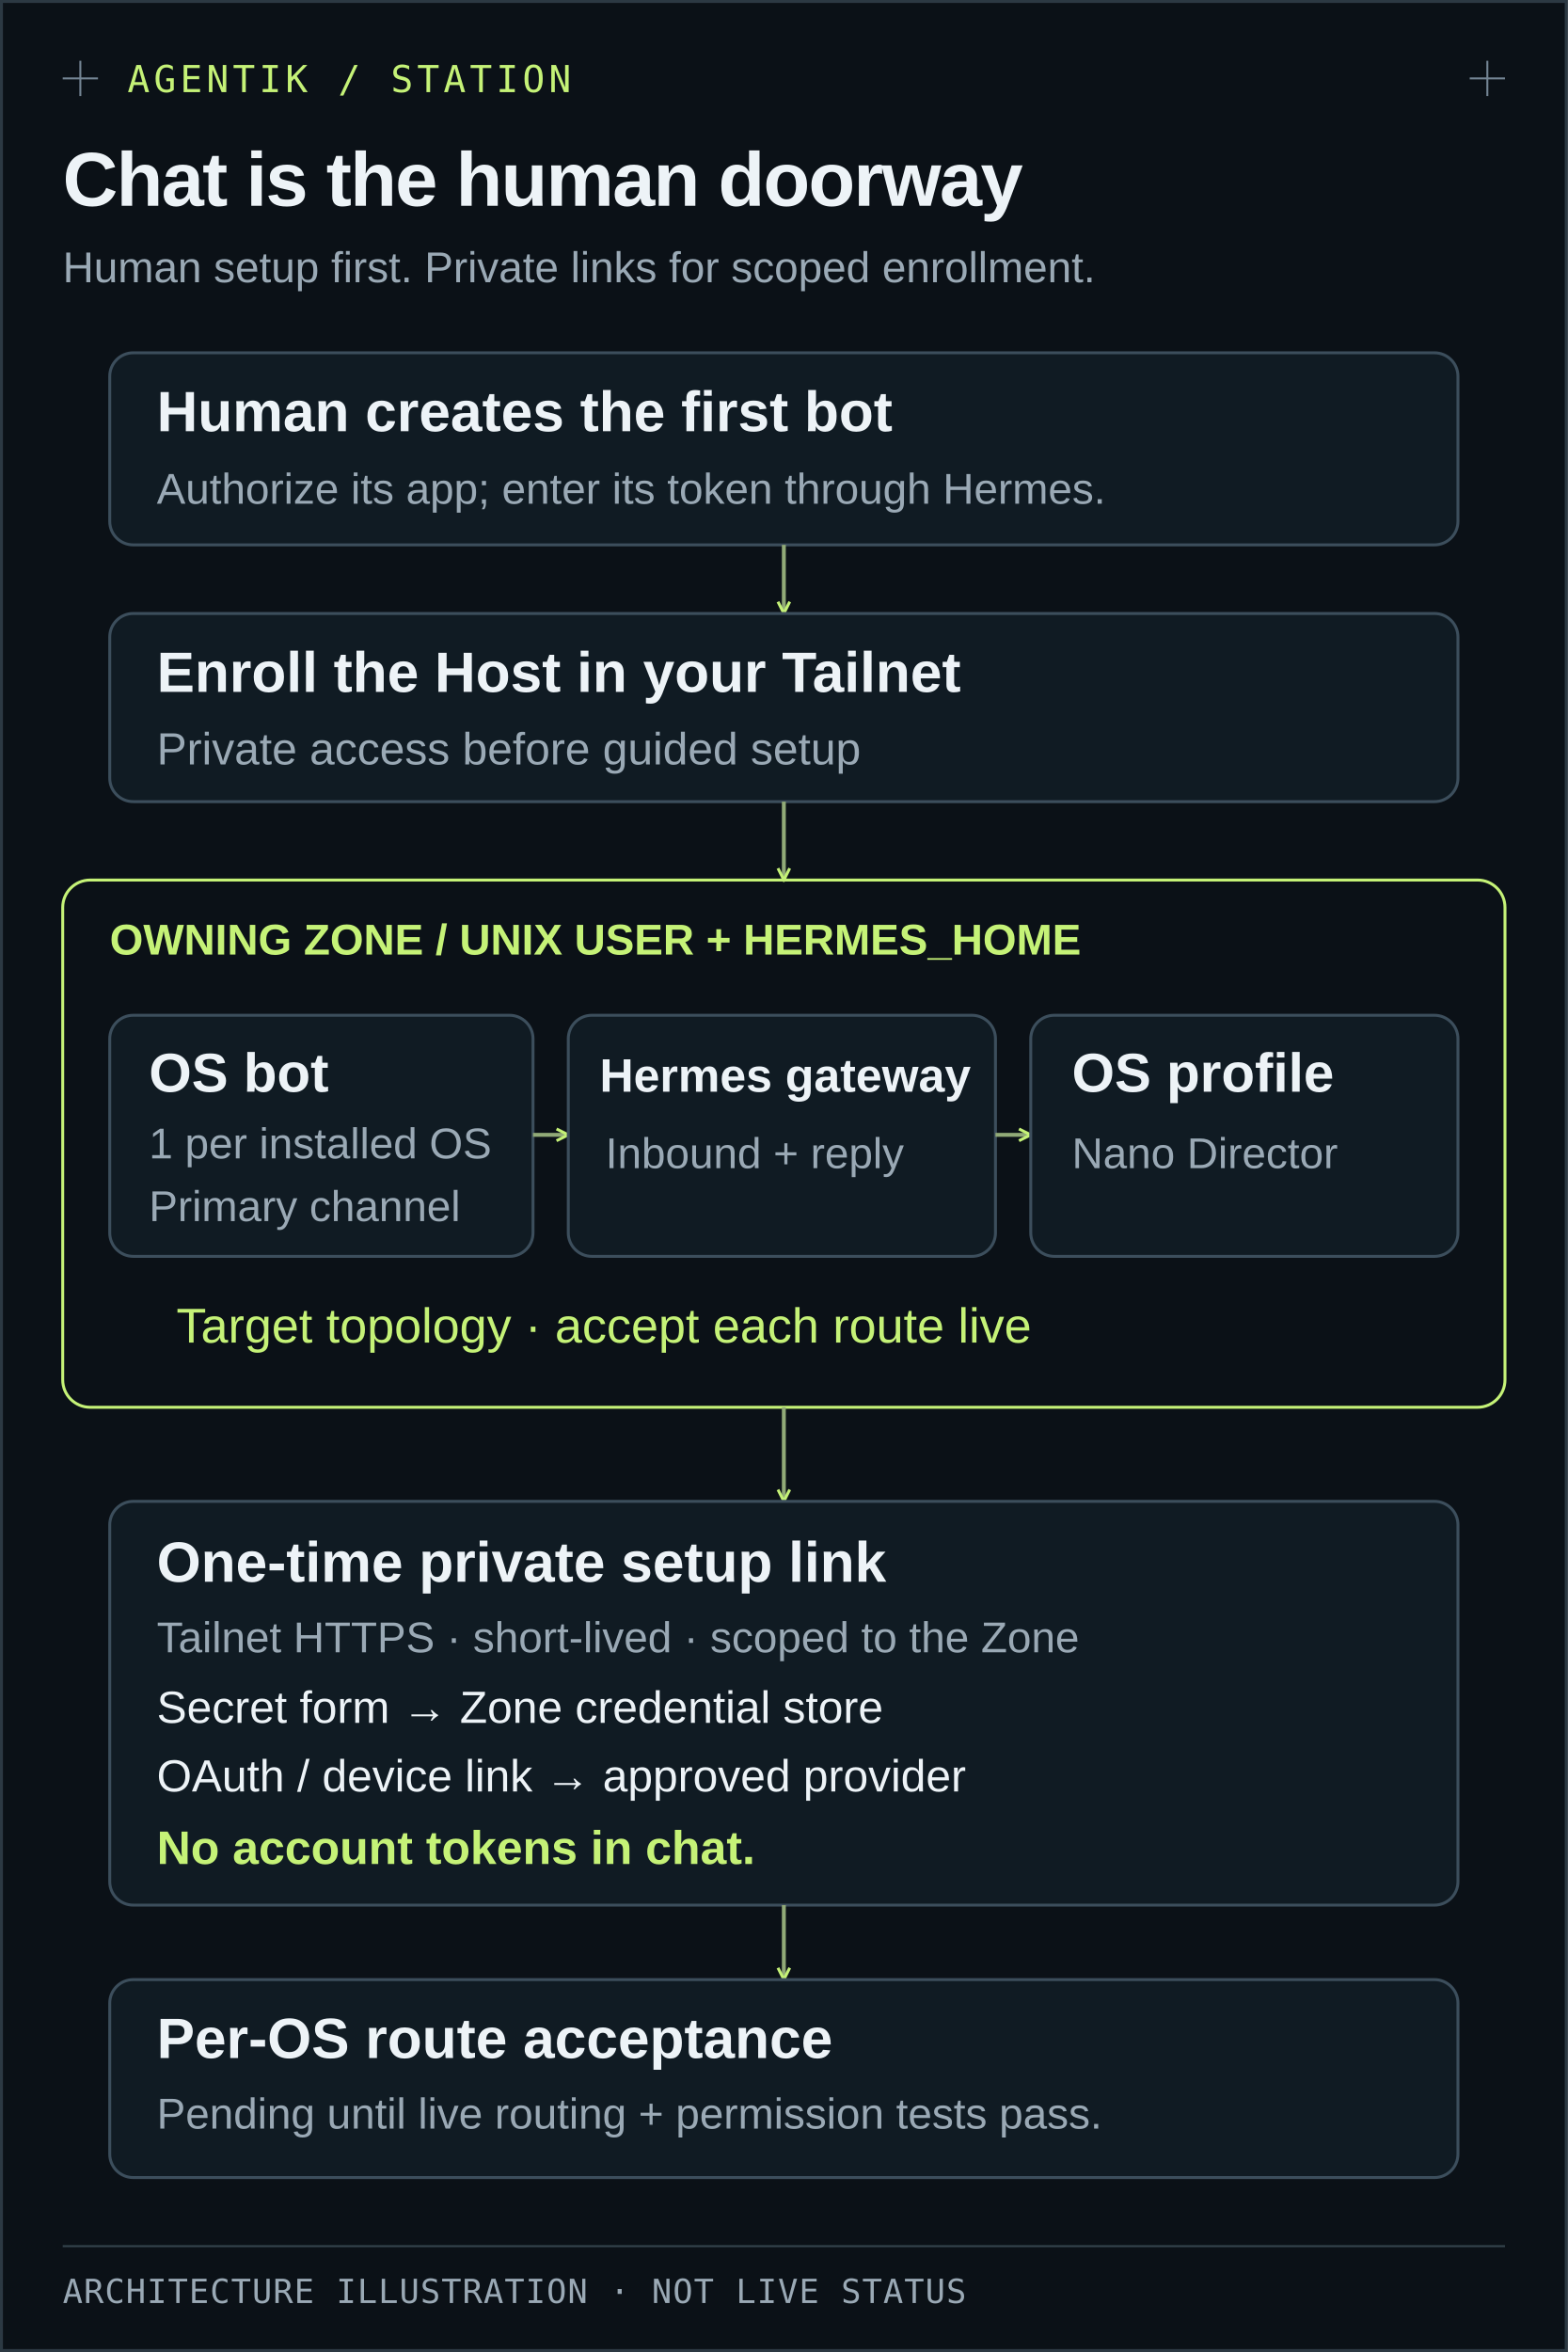
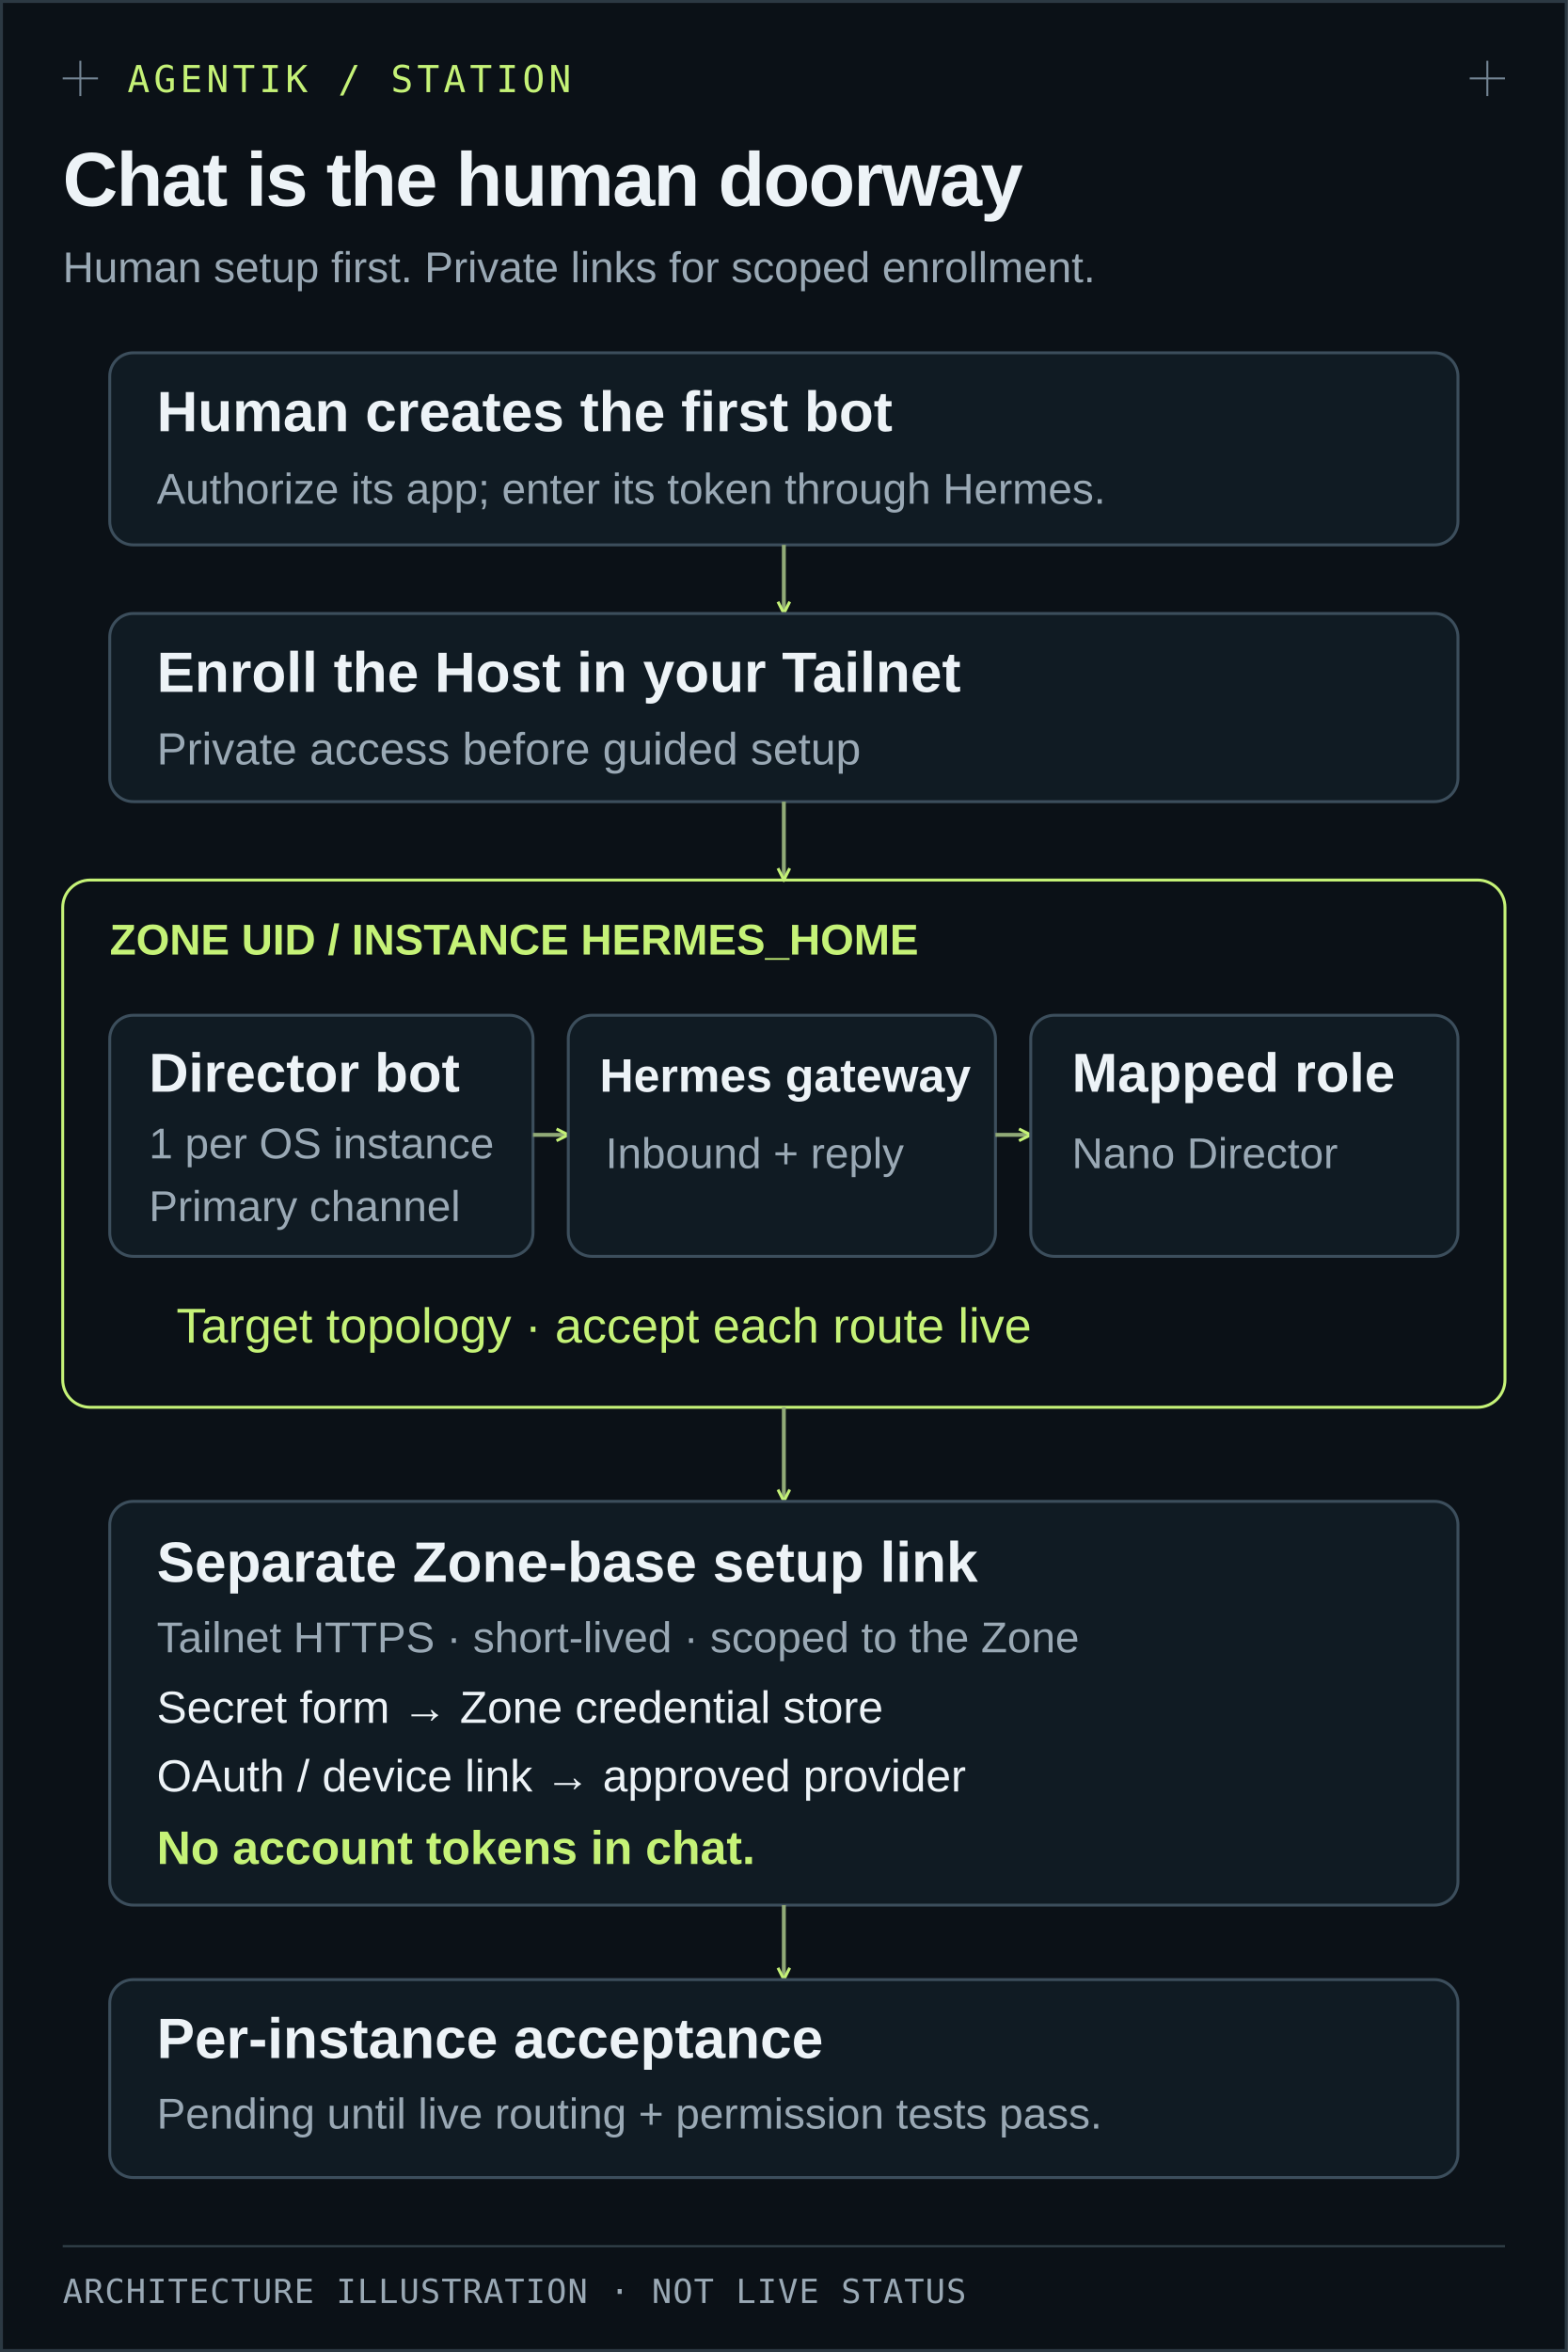
<svg xmlns="http://www.w3.org/2000/svg" width="800" height="1200" viewBox="0 0 800 1200" role="img" aria-labelledby="title description">
  <defs>
    <style>
      text { font-family: Arial, Helvetica, sans-serif; fill: #edf3f7; }
      .mono { font-family: Menlo, Consolas, 'DejaVu Sans Mono', monospace; }
      .muted { fill: #9aa9b5; }
      .lime { fill: #c5f277; }
      .card { fill: #101b23; stroke: #3c4e5c; stroke-width: 1.5; }
      .route { fill: none; stroke: #91aa77; stroke-width: 2; marker-end: url(#arrow); }
      @media (prefers-reduced-motion: reduce) { .motion { display: none; } }
    </style>
    <marker id="arrow" markerWidth="8" markerHeight="8" refX="7" refY="4" orient="auto" markerUnits="userSpaceOnUse">
      <path d="M1 1 7 4 1 7" fill="none" stroke="#c5f277" stroke-width="1.5" />
    </marker>
  </defs>
  <rect width="800" height="1200" fill="#0b1117" />
  <rect x=".75" y=".75" width="798.5" height="1198.5" fill="none" stroke="#2c3943" stroke-width="1.5" />
  <path d="M32 40h18m-9-9v18M750 40h18m-9-9v18" stroke="#748594" />
  <text x="65" y="47" class="mono lime" font-size="19" letter-spacing="2">AGENTIK / STATION</text>
  <text x="32" y="105" font-size="39" font-weight="700" letter-spacing="-.8">Chat is the human doorway</text>
  <text x="32" y="144" class="muted" font-size="22">Human setup first. Private links for scoped enrollment.</text>
  <rect class="card" x="56" y="180" width="688" height="98" rx="12" />
  <text x="80" y="220" font-size="29" font-weight="700">Human creates the first bot</text>
  <text x="80" y="257" font-size="22" class="muted">Authorize its app; enter its token through Hermes.</text>
  <path class="route" d="M400 278V313" />
  <rect class="card" x="56" y="313" width="688" height="96" rx="12" />
  <text x="80" y="353" font-size="29" font-weight="700">Enroll the Host in your Tailnet</text>
  <text x="80" y="390" font-size="23" class="muted">Private access before guided setup</text>
  <path class="route" d="M400 409V449" />
  <rect x="32" y="449" width="736" height="269" rx="14" fill="none" stroke="#c5f277" stroke-width="1.5" />
-   <text x="56" y="487" font-size="22" class="lime" font-weight="700">OWNING ZONE / UNIX USER + HERMES_HOME</text>
+   <text x="56" y="487" font-size="22" class="lime" font-weight="700">ZONE UID / INSTANCE HERMES_HOME</text>
  <rect class="card" x="56" y="518" width="216" height="123" rx="12" />
-   <text x="76" y="557" font-size="28" font-weight="700">OS bot</text>
-   <text x="76" y="591" font-size="22" class="muted">1 per installed OS</text>
+   <text x="76" y="557" font-size="28" font-weight="700">Director bot</text>
+   <text x="76" y="591" font-size="22" class="muted">1 per OS instance</text>
  <text x="76" y="623" font-size="22" class="muted">Primary channel</text>
  <path class="route" d="M272 579H290" />
  <rect class="card" x="290" y="518" width="218" height="123" rx="12" />
  <text x="306" y="557" font-size="24" font-weight="700">Hermes gateway</text>
  <text x="309" y="596" font-size="22" class="muted">Inbound + reply</text>
  <path class="route" d="M508 579H526" />
  <rect class="card" x="526" y="518" width="218" height="123" rx="12" />
-   <text x="547" y="557" font-size="28" font-weight="700">OS profile</text>
+   <text x="547" y="557" font-size="28" font-weight="700">Mapped role</text>
  <text x="547" y="596" font-size="22" class="muted">Nano Director</text>
  <text x="90" y="685" font-size="25" class="lime">Target topology · accept each route live</text>
  <path class="route" d="M400 718V766" />
  <rect class="card" x="56" y="766" width="688" height="206" rx="12" />
-   <text x="80" y="807" font-size="29" font-weight="700">One-time private setup link</text>
+   <text x="80" y="807" font-size="29" font-weight="700">Separate Zone-base setup link</text>
  <text x="80" y="843" font-size="22" class="muted">Tailnet HTTPS · short-lived · scoped to the Zone</text>
  <text x="80" y="879" font-size="23">Secret form → Zone credential store</text>
  <text x="80" y="914" font-size="23">OAuth / device link → approved provider</text>
  <text x="80" y="951" font-size="24" class="lime" font-weight="700">No account tokens in chat.</text>
  <path class="route" d="M400 972V1010" />
  <rect class="card" x="56" y="1010" width="688" height="101" rx="12" />
-   <text x="80" y="1050" font-size="29" font-weight="700">Per-OS route acceptance</text>
+   <text x="80" y="1050" font-size="29" font-weight="700">Per-instance acceptance</text>
  <text x="80" y="1086" font-size="22" class="muted">Pending until live routing + permission tests pass.</text>
  <g class="motion">
    <circle r="4" fill="#c5f277" opacity="0">
      <animate attributeName="opacity" values="0;1;1;0" dur="4s" repeatCount="1" fill="freeze" />
      <animateMotion dur="4s" repeatCount="1" path="M272 579H290" />
    </circle>
  </g>
  <path d="M32 1146H768" stroke="#34434d" />
  <text x="32" y="1175" class="mono muted" font-size="17" letter-spacing=".5">ARCHITECTURE ILLUSTRATION · NOT LIVE STATUS</text>
</svg>
